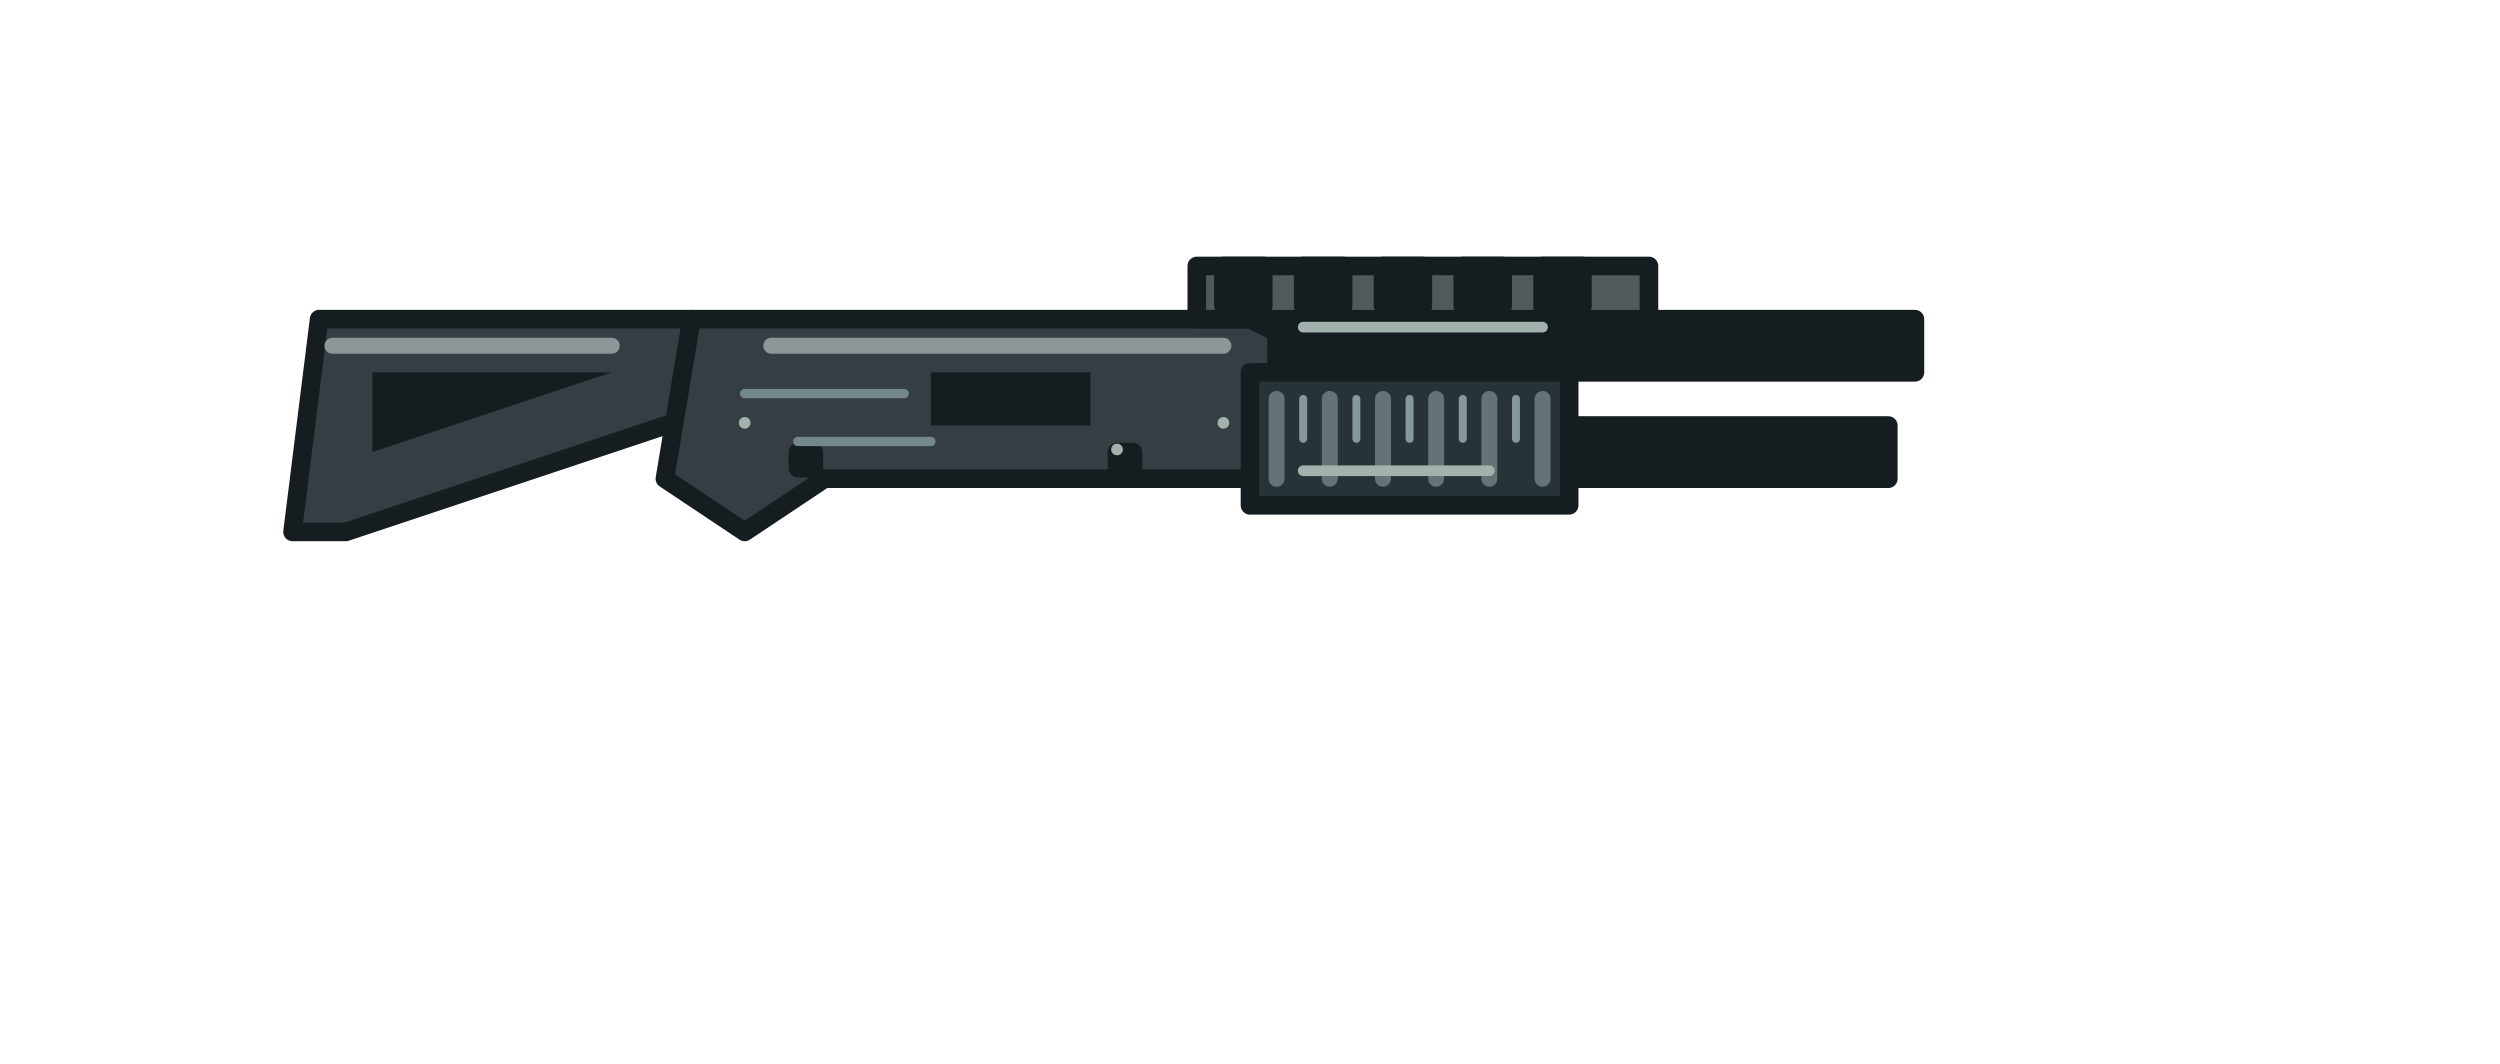
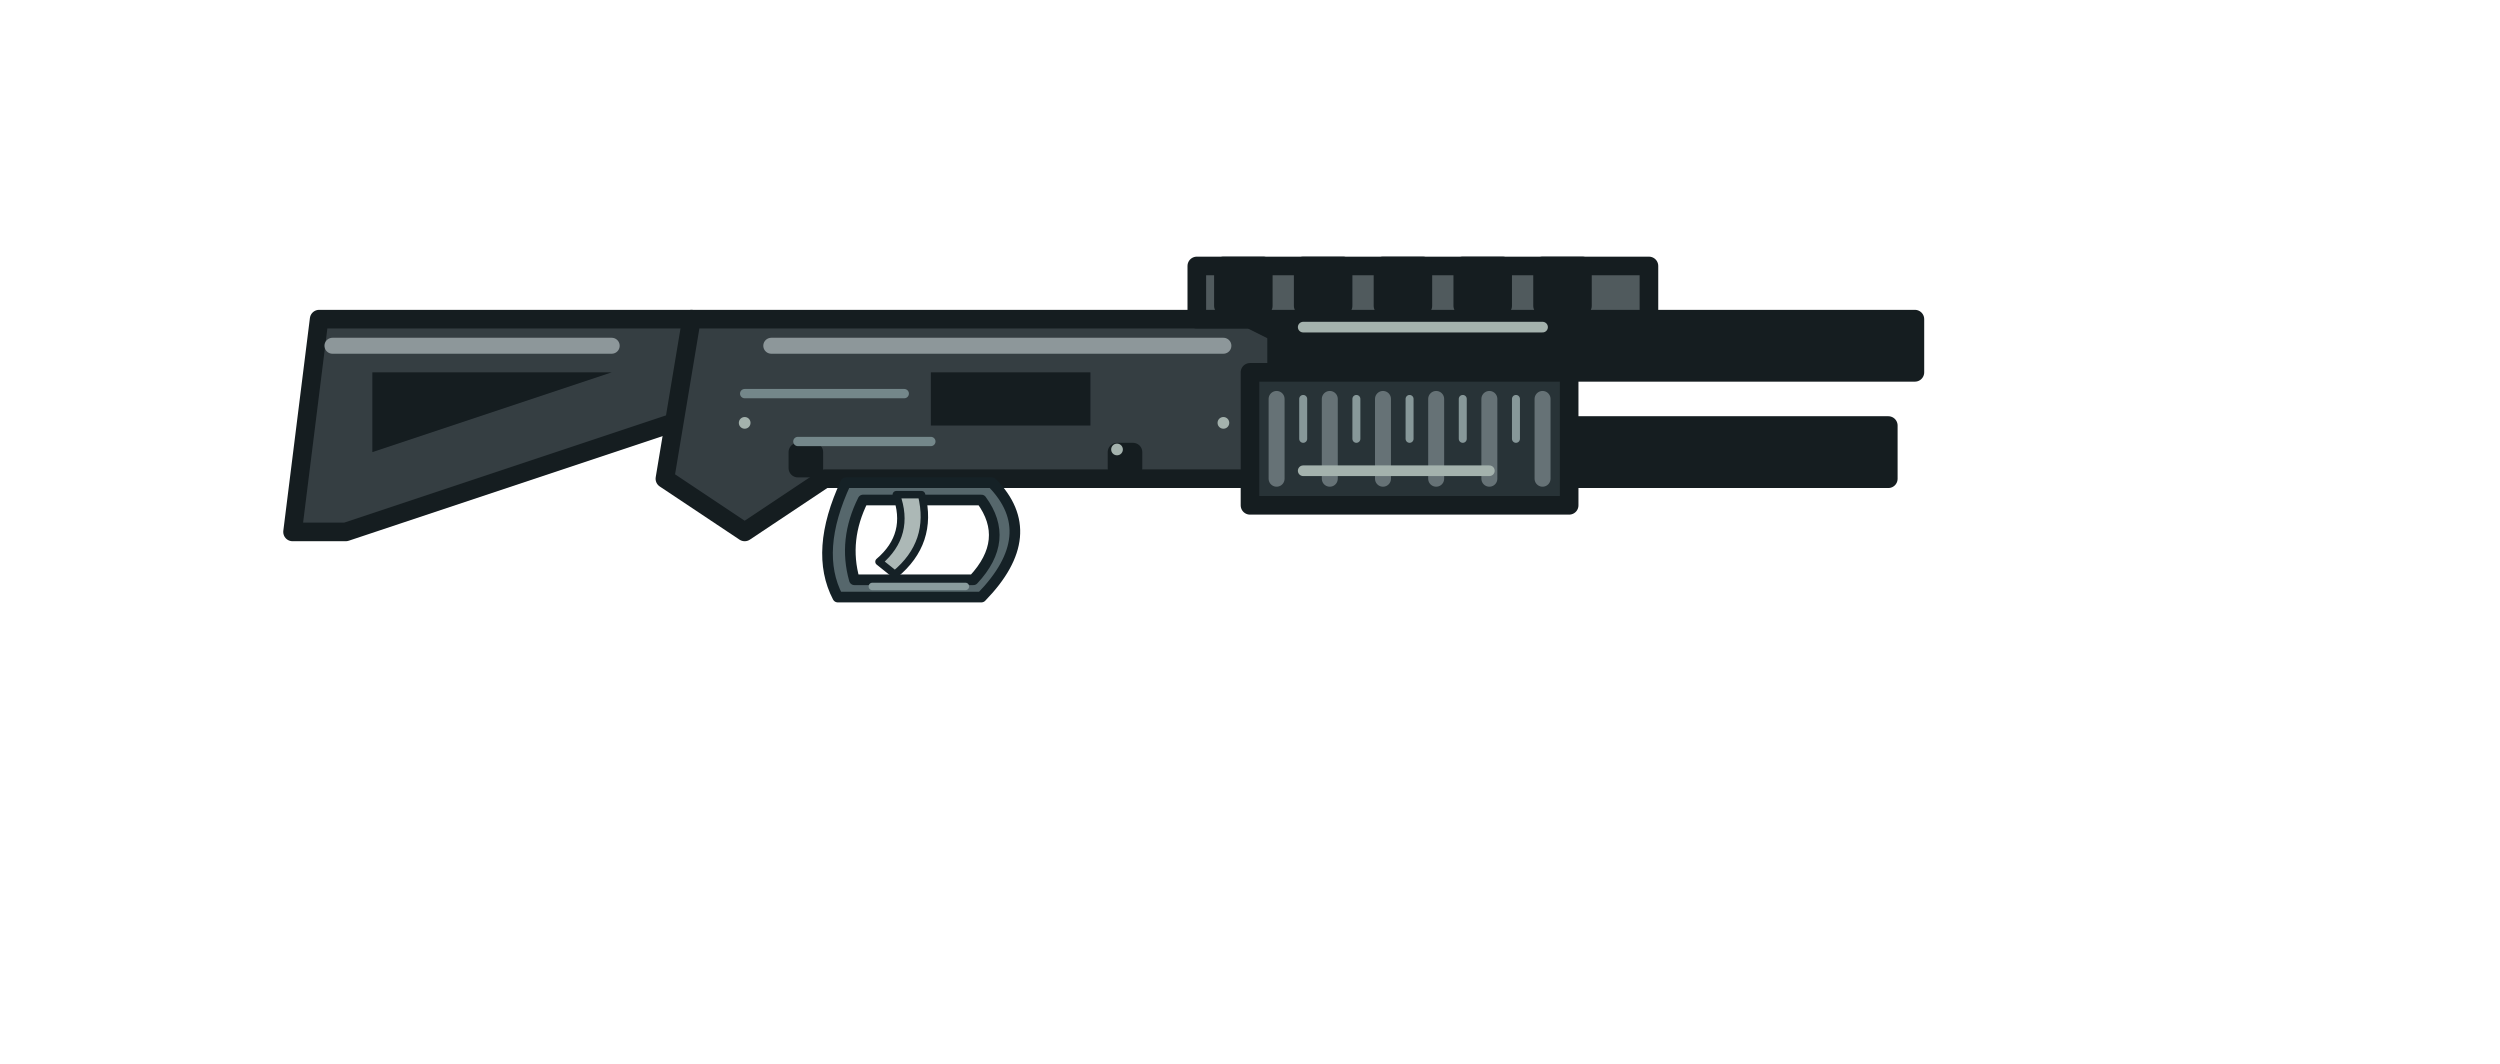
<svg xmlns="http://www.w3.org/2000/svg" width="752" height="320" viewBox="-18 -12 94 40">
  <g id="display_firearm">
    <path d="M-6 0 L8 0 10 3 -5 8 -7 8Z" fill="#353e42" stroke="#151d20" stroke-width="0.7" stroke-linejoin="round" stroke-linecap="round" />
    <path d="M-4 2 L5 2 -4 5Z" fill="#151d20" stroke="none" stroke-width="0.7" stroke-linejoin="round" stroke-linecap="round" />
    <path d="M-5.5 1 L5 1" fill="none" stroke="#8d979a" stroke-width="0.6" stroke-linejoin="round" stroke-linecap="round" />
    <path d="M8 0 H29 L33 2 32 6 H13 L10 8 7 6Z" fill="#353e42" stroke="#151d20" stroke-width="0.7" stroke-linejoin="round" stroke-linecap="round" />
    <path d="M30 0 h24 v2 h-24Z" fill="#151d20" stroke="#151d20" stroke-width="0.7" stroke-linejoin="round" stroke-linecap="round" />
    <path d="M30 4 h23 v2 h-23Z" fill="#151d20" stroke="#151d20" stroke-width="0.7" stroke-linejoin="round" stroke-linecap="round" />
    <path d="M29 2 h12 v5 h-12Z" fill="#283337" stroke="#151d20" stroke-width="0.7" stroke-linejoin="round" stroke-linecap="round" />
    <path d="M17 2 h6 v2 h-6Z" fill="#151d20" stroke="none" stroke-width="0.7" stroke-linejoin="round" stroke-linecap="round" />
    <path d="M11 1 H28" fill="none" stroke="#8d979a" stroke-width="0.6" stroke-linejoin="round" stroke-linecap="round" />
    <path d="M12 5 h0.6 v0.6 h-0.6Z" fill="#8d979a" stroke="#151d20" stroke-width="0.7" stroke-linejoin="round" stroke-linecap="round" />
    <path d="M24 5 h0.6 v0.6 h-0.6Z" fill="#8d979a" stroke="#151d20" stroke-width="0.7" stroke-linejoin="round" stroke-linecap="round" />
    <path d="M30 3 v3" fill="none" stroke="#667276" stroke-width="0.6" stroke-linejoin="round" stroke-linecap="round" />
    <path d="M32 3 v3" fill="none" stroke="#667276" stroke-width="0.6" stroke-linejoin="round" stroke-linecap="round" />
    <path d="M34 3 v3" fill="none" stroke="#667276" stroke-width="0.6" stroke-linejoin="round" stroke-linecap="round" />
    <path d="M36 3 v3" fill="none" stroke="#667276" stroke-width="0.6" stroke-linejoin="round" stroke-linecap="round" />
    <path d="M38 3 v3" fill="none" stroke="#667276" stroke-width="0.6" stroke-linejoin="round" stroke-linecap="round" />
    <path d="M40 3 v3" fill="none" stroke="#667276" stroke-width="0.6" stroke-linejoin="round" stroke-linecap="round" />
    <path d="M27 -2 h17 v2 h-17Z" fill="#505a5d" stroke="#151d20" stroke-width="0.7" stroke-linejoin="round" stroke-linecap="round" />
    <path d="M28 -2 h1.5 v1.5 h-1.5Z" fill="#151d20" stroke="#151d20" stroke-width="0.7" stroke-linejoin="round" stroke-linecap="round" />
    <path d="M31 -2 h1.5 v1.5 h-1.5Z" fill="#151d20" stroke="#151d20" stroke-width="0.7" stroke-linejoin="round" stroke-linecap="round" />
    <path d="M34 -2 h1.5 v1.5 h-1.5Z" fill="#151d20" stroke="#151d20" stroke-width="0.7" stroke-linejoin="round" stroke-linecap="round" />
    <path d="M37 -2 h1.5 v1.5 h-1.5Z" fill="#151d20" stroke="#151d20" stroke-width="0.7" stroke-linejoin="round" stroke-linecap="round" />
    <path d="M40 -2 h1.5 v1.5 h-1.5Z" fill="#151d20" stroke="#151d20" stroke-width="0.7" stroke-linejoin="round" stroke-linecap="round" />
    <path d="M10 2.8 H16 M12 4.6 H17" fill="none" stroke="#74878a" stroke-width="0.35" stroke-linejoin="round" stroke-linecap="round" />
    <circle cx="10" cy="3.9" r="0.22" fill="#a4b2ad" />
    <circle cx="24" cy="4.9" r="0.22" fill="#a4b2ad" />
    <circle cx="28" cy="3.9" r="0.22" fill="#a4b2ad" />
    <path d="M31 .3 H40 M31 5.7 H38" fill="none" stroke="#a4b2ad" stroke-width="0.4" stroke-linejoin="round" stroke-linecap="round" />
    <path d="M31 3 v1.5" fill="none" stroke="#879899" stroke-width="0.3" stroke-linejoin="round" stroke-linecap="round" />
    <path d="M33 3 v1.5" fill="none" stroke="#879899" stroke-width="0.3" stroke-linejoin="round" stroke-linecap="round" />
    <path d="M35 3 v1.5" fill="none" stroke="#879899" stroke-width="0.3" stroke-linejoin="round" stroke-linecap="round" />
    <path d="M37 3 v1.5" fill="none" stroke="#879899" stroke-width="0.3" stroke-linejoin="round" stroke-linecap="round" />
    <path d="M39 3 v1.5" fill="none" stroke="#879899" stroke-width="0.3" stroke-linejoin="round" stroke-linecap="round" />
+     <g id="trigger_assembly">
+       <path d="M13.8 6.15 H19.3 Q21.2 8.085 18.9 10.45 H13.5 Q12.6 8.73 13.8 6.15Z M14.45 6.8 Q13.7 8.3 14.125 9.8 H18.6 Q20.0 8.3 18.9 6.8Z" fill="#56676c" stroke="#152126" stroke-width="0.4" stroke-linejoin="round" stroke-linecap="round" fill-rule="evenodd" />
+       <path d="M15.7 6.6h.95 Q17.1 8.4 15.65 9.6l-.6 -.48 Q16.25 8.1 15.7 6.6Z" fill="#acb8b6" stroke="#152126" stroke-width="0.28" stroke-linejoin="round" stroke-linecap="round" />
+       <path d="M14.8 10.05 H18.3" fill="none" stroke="#899c9d" stroke-width="0.28" stroke-linejoin="round" stroke-linecap="round" />
+     </g>
  </g>
</svg>
